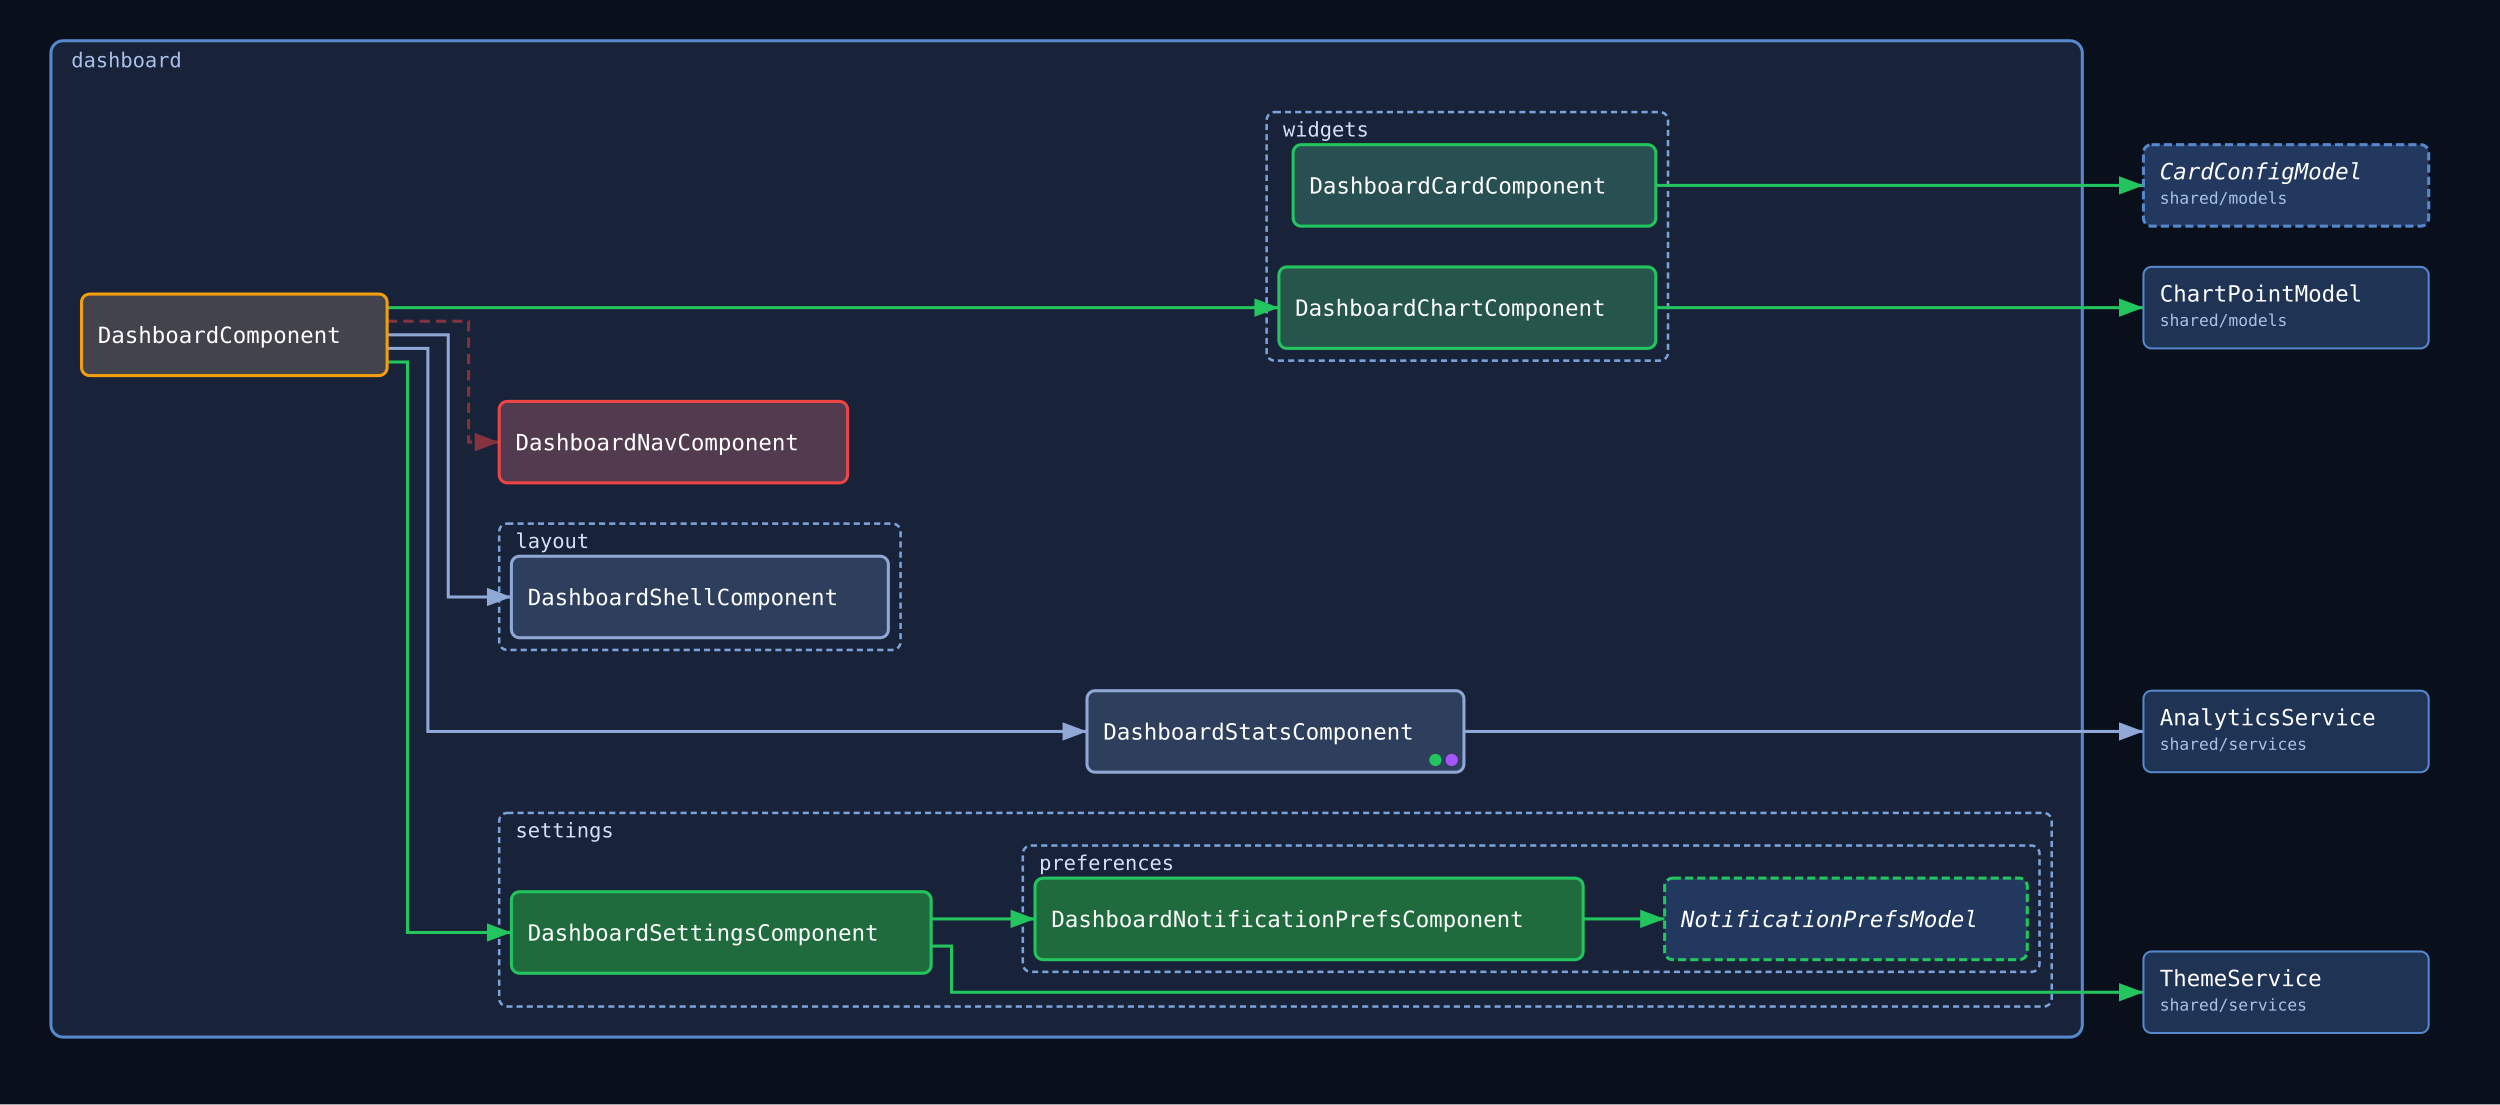
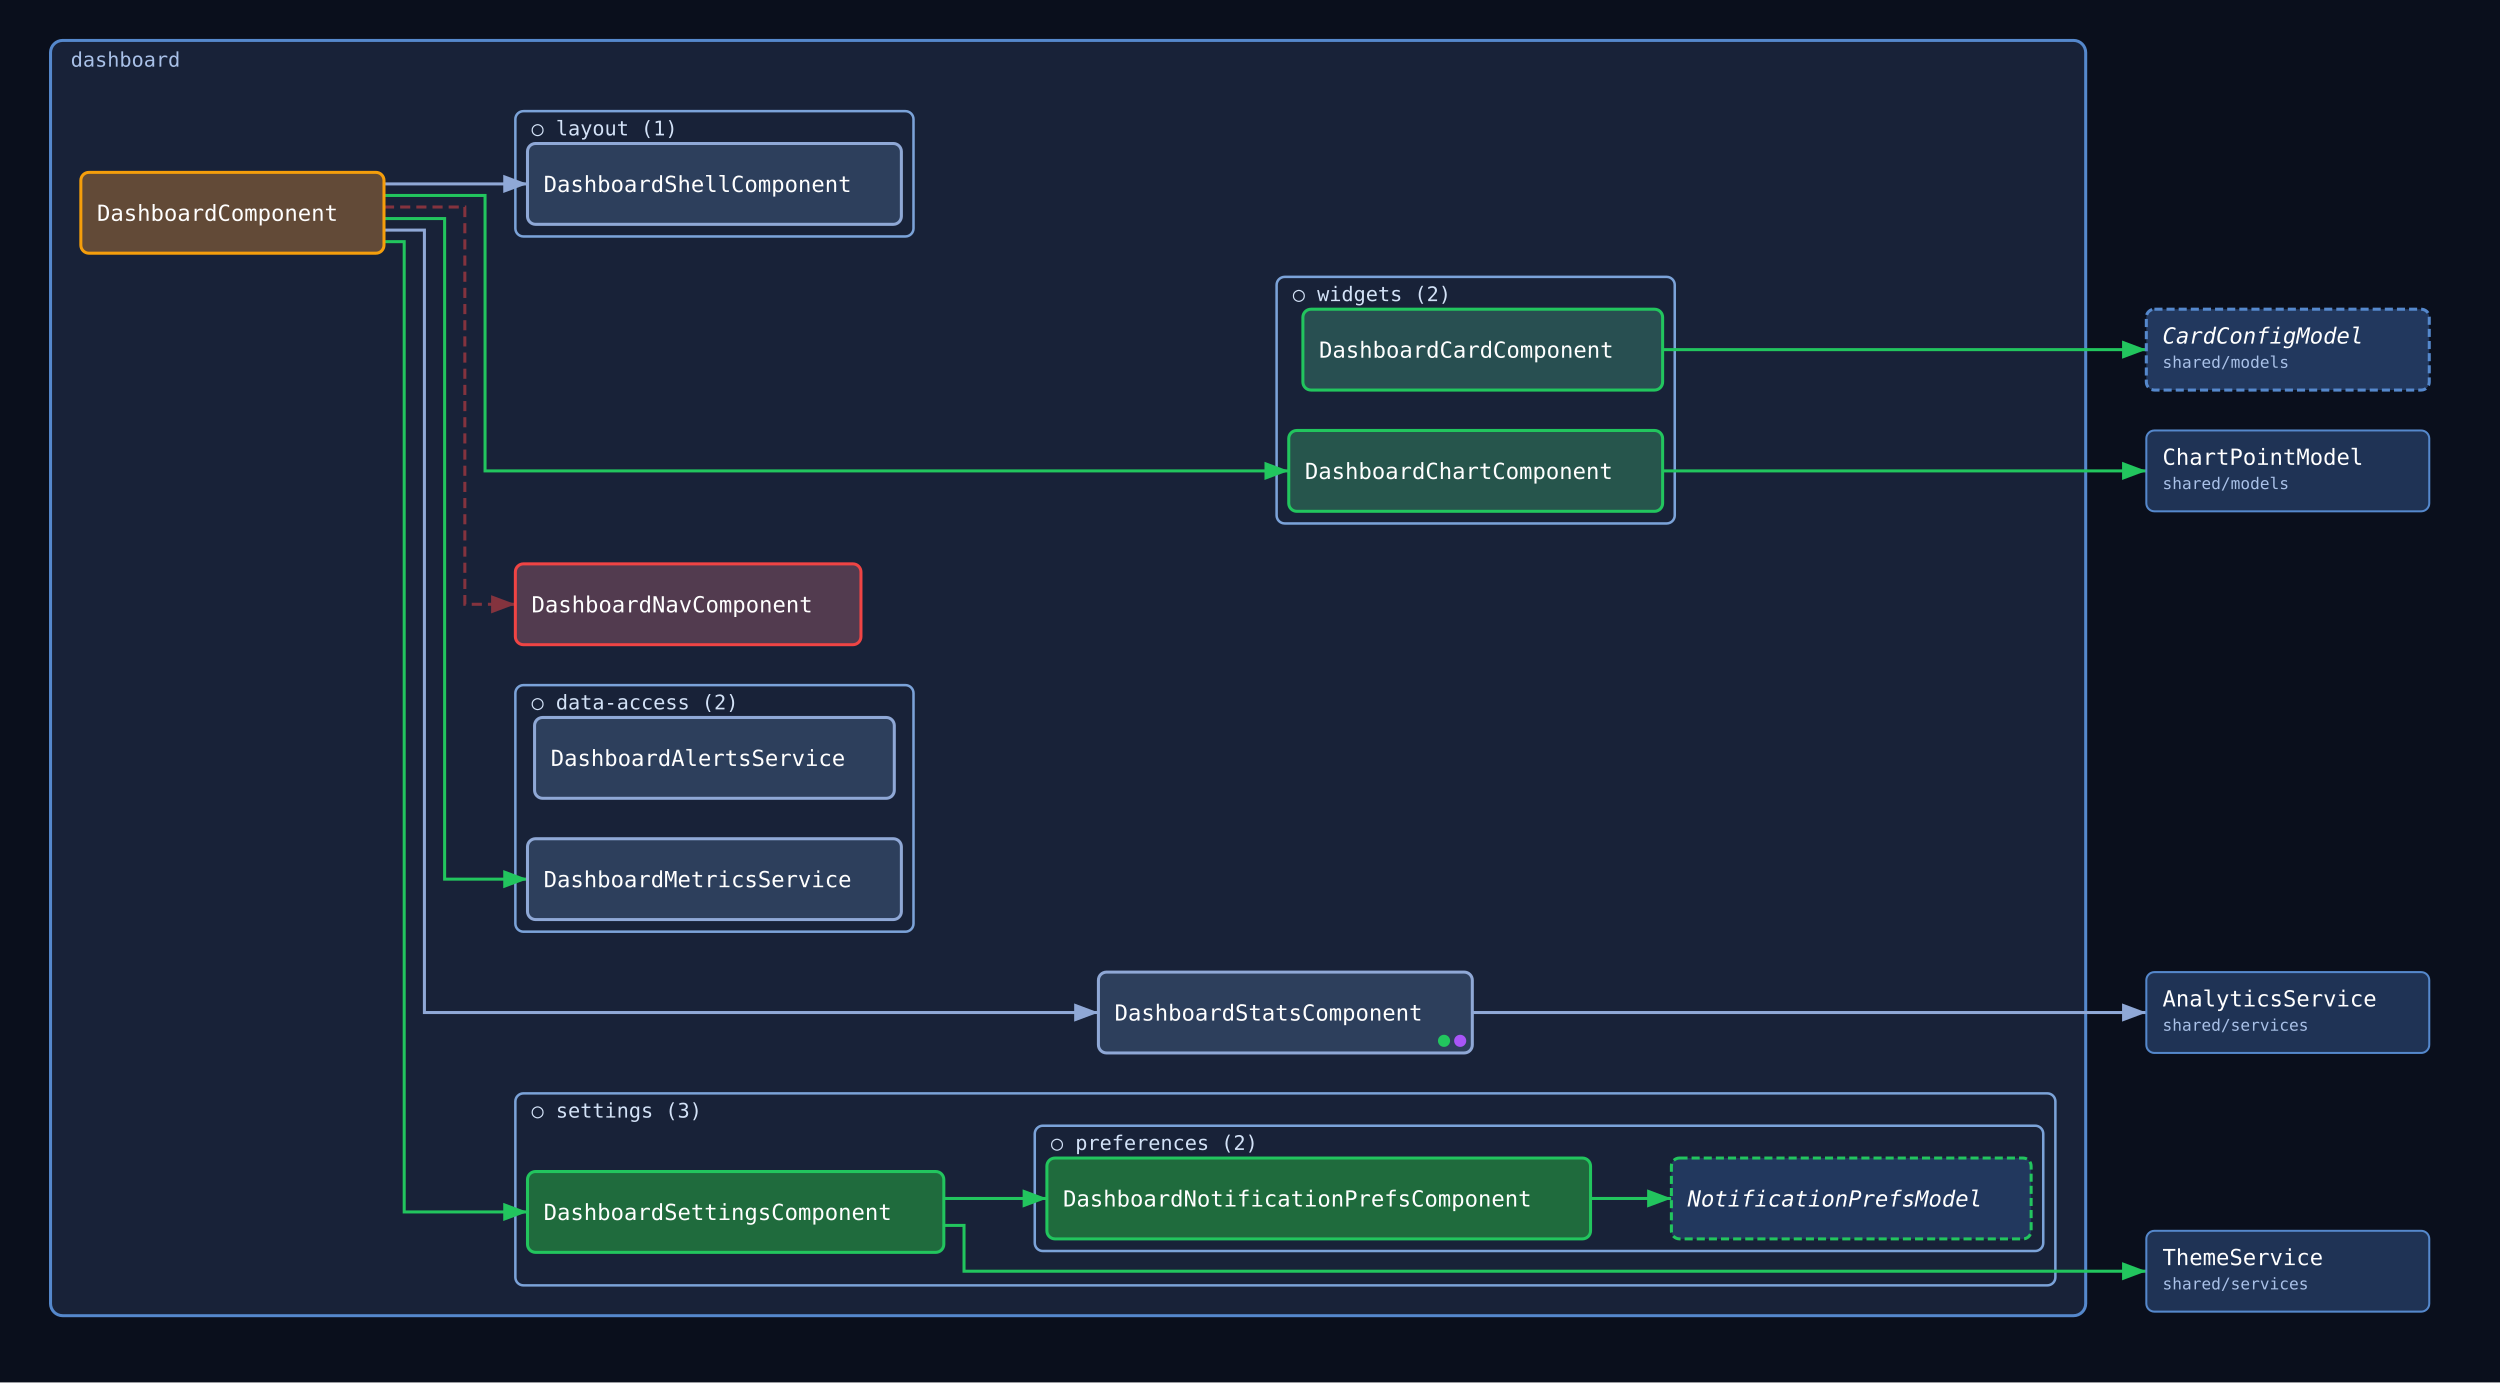
- <svg xmlns="http://www.w3.org/2000/svg" width="1227" height="542" viewBox="0 0 1227 542">
+ <svg xmlns="http://www.w3.org/2000/svg" width="1237" height="684" viewBox="0 0 1237 684">
  <defs>
    <marker id="arrow-added" markerWidth="8" markerHeight="6" refX="8" refY="3" orient="auto">
      <polygon points="0 0, 8 3, 0 6" fill="#22c55e" />
    </marker>
    <marker id="arrow-modified" markerWidth="8" markerHeight="6" refX="8" refY="3" orient="auto">
      <polygon points="0 0, 8 3, 0 6" fill="#f59e0b" />
    </marker>
    <marker id="arrow-removed" markerWidth="8" markerHeight="6" refX="8" refY="3" orient="auto">
      <polygon points="0 0, 8 3, 0 6" fill="#ef4444" />
    </marker>
    <marker id="arrow-unchanged" markerWidth="8" markerHeight="6" refX="8" refY="3" orient="auto">
      <polygon points="0 0, 8 3, 0 6" fill="#8fa8d6" />
    </marker>
  </defs>
-   <rect width="1227" height="542" fill="#0a0f1c" />
-   <rect x="25" y="20" width="997" height="489" rx="6" fill="#182238" stroke="#5588cc" stroke-width="1.5" />
+   <rect width="1237" height="684" fill="#0a0f1c" />
+   <rect x="25" y="20" width="1007" height="631" rx="6" fill="#182238" stroke="#5588cc" stroke-width="1.5" />
  <text x="35" y="33" font-family="Fira Code, monospace" font-size="10" fill="#a9c1e8">dashboard</text>
-   <rect x="245" y="257" width="197" height="62" rx="4" fill="none" stroke="#7ba3d9" stroke-width="1.25" stroke-dasharray="3,2" />
-   <text x="253" y="269" font-family="Fira Code, monospace" font-size="10" fill="#d3e2f7">layout</text>
-   <rect x="245" y="399" width="762" height="95" rx="4" fill="none" stroke="#7ba3d9" stroke-width="1.25" stroke-dasharray="3,2" />
-   <text x="253" y="411" font-family="Fira Code, monospace" font-size="10" fill="#d3e2f7">settings</text>
-   <rect x="502" y="415" width="499" height="62" rx="4" fill="none" stroke="#7ba3d9" stroke-width="1.25" stroke-dasharray="3,2" />
-   <text x="510" y="427" font-family="Fira Code, monospace" font-size="10" fill="#d3e2f7">preferences</text>
-   <rect x="621.667" y="55" width="197" height="122" rx="4" fill="none" stroke="#7ba3d9" stroke-width="1.25" stroke-dasharray="3,2" />
-   <text x="629.667" y="67" font-family="Fira Code, monospace" font-size="10" fill="#d3e2f7">widgets</text>
-   <path d="M 777 451 L 817 451" fill="none" stroke="#22c55e" stroke-width="1.5" opacity="1" marker-end="url(#arrow-added)" />
-   <path d="M 457 451 L 508 451" fill="none" stroke="#22c55e" stroke-width="1.5" opacity="1" marker-end="url(#arrow-added)" />
-   <path d="M 190 171 L 210 171 L 210 359 L 533.5 359" fill="none" stroke="#8fa8d6" stroke-width="1.5" opacity="1" marker-end="url(#arrow-unchanged)" />
-   <path d="M 190 164.333 L 220 164.333 L 220 293 L 251 293" fill="none" stroke="#8fa8d6" stroke-width="1.5" opacity="1" marker-end="url(#arrow-unchanged)" />
-   <path d="M 190 177.667 L 200 177.667 L 200 457.667 L 251 457.667" fill="none" stroke="#22c55e" stroke-width="1.5" opacity="1" marker-end="url(#arrow-added)" />
-   <path d="M 190 151 L 627.667 151" fill="none" stroke="#22c55e" stroke-width="1.5" opacity="1" marker-end="url(#arrow-added)" />
-   <path d="M 718.5 359 L 1052 359" fill="none" stroke="#8fa8d6" stroke-width="1.5" opacity="1" marker-end="url(#arrow-unchanged)" />
-   <path d="M 457 464.333 L 467 464.333 L 467 487 L 1052 487" fill="none" stroke="#22c55e" stroke-width="1.5" opacity="1" marker-end="url(#arrow-added)" />
-   <path d="M 812.667 91 L 1052 91" fill="none" stroke="#22c55e" stroke-width="1.5" opacity="1" marker-end="url(#arrow-added)" />
-   <path d="M 812.667 151 L 1052 151" fill="none" stroke="#22c55e" stroke-width="1.5" opacity="1" marker-end="url(#arrow-added)" />
-   <path d="M 190 157.667 L 230 157.667 L 230 217 L 245 217" fill="none" stroke="#ef4444" stroke-width="1.5" opacity="0.5" stroke-dasharray="5,3" marker-end="url(#arrow-removed)" />
-   <rect x="533.5" y="339" width="185" height="40" rx="4" fill="#2d3f5c" stroke="#8fa8d6" stroke-width="1.5" />
-   <text x="541.5" y="363" font-family="Fira Code, monospace" font-size="11" fill="#ffffff">DashboardStatsComponent</text>
-   <circle cx="712.5" cy="373" r="3" fill="#a855f7" />
-   <circle cx="704.5" cy="373" r="3" fill="#22c55e" />
-   <rect x="40" y="144.333" width="150" height="40" rx="4" fill="#42434d" stroke="#f59e0b" stroke-width="1.5" />
-   <text x="48" y="168.333" font-family="Fira Code, monospace" font-size="11" fill="#ffffff">DashboardComponent</text>
-   <rect x="245" y="197" width="171" height="40" rx="4" fill="#523b4f" stroke="#ef4444" stroke-width="1.5" />
-   <text x="253" y="221" font-family="Fira Code, monospace" font-size="11" fill="#ffffff">DashboardNavComponent</text>
-   <rect x="1052" y="339" width="140" height="40" rx="4" fill="#1f3355" stroke="#5588cc" stroke-width="1" />
-   <text x="1060" y="356" font-family="Fira Code, monospace" font-size="11" fill="#ffffff">AnalyticsService</text>
-   <text x="1060" y="368" font-family="Fira Code, monospace" font-size="8" fill="#a9c1e8">shared/services</text>
-   <rect x="1052" y="467" width="140" height="40" rx="4" fill="#1f3355" stroke="#5588cc" stroke-width="1" />
-   <text x="1060" y="484" font-family="Fira Code, monospace" font-size="11" fill="#ffffff">ThemeService</text>
-   <text x="1060" y="496" font-family="Fira Code, monospace" font-size="8" fill="#a9c1e8">shared/services</text>
-   <rect x="1052" y="71" width="140" height="40" rx="4" fill="#22385e" stroke="#5588cc" stroke-width="1.5" stroke-dasharray="4,2" />
-   <text x="1060" y="88" font-family="Fira Code, monospace" font-size="11" font-style="italic" fill="#ffffff">CardConfigModel</text>
-   <text x="1060" y="100" font-family="Fira Code, monospace" font-size="8" fill="#a9c1e8">shared/models</text>
-   <rect x="1052" y="131" width="140" height="40" rx="4" fill="#1f3355" stroke="#5588cc" stroke-width="1" />
-   <text x="1060" y="148" font-family="Fira Code, monospace" font-size="11" fill="#ffffff">ChartPointModel</text>
-   <text x="1060" y="160" font-family="Fira Code, monospace" font-size="8" fill="#a9c1e8">shared/models</text>
-   <rect x="251" y="273" width="185" height="40" rx="4" fill="#2d3f5c" stroke="#8fa8d6" stroke-width="1.5" />
-   <text x="259" y="297" font-family="Fira Code, monospace" font-size="11" fill="#ffffff">DashboardShellComponent</text>
-   <rect x="251" y="437.667" width="206" height="40" rx="4" fill="#1f6b3d" stroke="#22c55e" stroke-width="1.5" />
-   <text x="259" y="461.667" font-family="Fira Code, monospace" font-size="11" fill="#ffffff">DashboardSettingsComponent</text>
-   <rect x="508" y="431" width="269" height="40" rx="4" fill="#1f6b3d" stroke="#22c55e" stroke-width="1.5" />
-   <text x="516" y="455" font-family="Fira Code, monospace" font-size="11" fill="#ffffff">DashboardNotificationPrefsComponent</text>
-   <rect x="817" y="431" width="178" height="40" rx="4" fill="#22385e" stroke="#22c55e" stroke-width="1.5" stroke-dasharray="4,2" />
-   <text x="825" y="455" font-family="Fira Code, monospace" font-size="11" font-style="italic" fill="#ffffff">NotificationPrefsModel</text>
-   <rect x="634.667" y="71" width="178" height="40" rx="4" fill="#284f51" stroke="#22c55e" stroke-width="1.5" />
-   <text x="642.667" y="95" font-family="Fira Code, monospace" font-size="11" fill="#ffffff">DashboardCardComponent</text>
-   <rect x="627.667" y="131" width="185" height="40" rx="4" fill="#26554c" stroke="#22c55e" stroke-width="1.5" />
-   <text x="635.667" y="155" font-family="Fira Code, monospace" font-size="11" fill="#ffffff">DashboardChartComponent</text>
+   <rect x="255" y="339" width="197" height="122" rx="4" fill="none" stroke="#7ba3d9" stroke-width="1.25" />
+   <text x="263" y="351" font-family="Fira Code, monospace" font-size="10" fill="#d3e2f7">○ data-access (2)</text>
+   <rect x="255" y="55" width="197" height="62" rx="4" fill="none" stroke="#7ba3d9" stroke-width="1.25" />
+   <text x="263" y="67" font-family="Fira Code, monospace" font-size="10" fill="#d3e2f7">○ layout (1)</text>
+   <rect x="255" y="541" width="762" height="95" rx="4" fill="none" stroke="#7ba3d9" stroke-width="1.25" />
+   <text x="263" y="553" font-family="Fira Code, monospace" font-size="10" fill="#d3e2f7">○ settings (3)</text>
+   <rect x="512" y="557" width="499" height="62" rx="4" fill="none" stroke="#7ba3d9" stroke-width="1.25" />
+   <text x="520" y="569" font-family="Fira Code, monospace" font-size="10" fill="#d3e2f7">○ preferences (2)</text>
+   <rect x="631.667" y="137" width="197" height="122" rx="4" fill="none" stroke="#7ba3d9" stroke-width="1.25" />
+   <text x="639.667" y="149" font-family="Fira Code, monospace" font-size="10" fill="#d3e2f7">○ widgets (2)</text>
+   <path d="M 787 593 L 827 593" fill="none" stroke="#22c55e" stroke-width="1.5" opacity="1" marker-end="url(#arrow-added)" />
+   <path d="M 467 593 L 518 593" fill="none" stroke="#22c55e" stroke-width="1.5" opacity="1" marker-end="url(#arrow-added)" />
+   <path d="M 190 113.857 L 210 113.857 L 210 501 L 543.5 501" fill="none" stroke="#8fa8d6" stroke-width="1.5" opacity="1" marker-end="url(#arrow-unchanged)" />
+   <path d="M 190 108.143 L 220 108.143 L 220 435 L 261 435" fill="none" stroke="#22c55e" stroke-width="1.5" opacity="1" marker-end="url(#arrow-added)" />
+   <path d="M 190 91 L 261 91" fill="none" stroke="#8fa8d6" stroke-width="1.5" opacity="1" marker-end="url(#arrow-unchanged)" />
+   <path d="M 190 119.571 L 200 119.571 L 200 599.667 L 261 599.667" fill="none" stroke="#22c55e" stroke-width="1.5" opacity="1" marker-end="url(#arrow-added)" />
+   <path d="M 190 96.714 L 240 96.714 L 240 233 L 637.667 233" fill="none" stroke="#22c55e" stroke-width="1.5" opacity="1" marker-end="url(#arrow-added)" />
+   <path d="M 728.5 501 L 1062 501" fill="none" stroke="#8fa8d6" stroke-width="1.5" opacity="1" marker-end="url(#arrow-unchanged)" />
+   <path d="M 467 606.333 L 477 606.333 L 477 629 L 1062 629" fill="none" stroke="#22c55e" stroke-width="1.5" opacity="1" marker-end="url(#arrow-added)" />
+   <path d="M 822.667 173 L 1062 173" fill="none" stroke="#22c55e" stroke-width="1.5" opacity="1" marker-end="url(#arrow-added)" />
+   <path d="M 822.667 233 L 1062 233" fill="none" stroke="#22c55e" stroke-width="1.5" opacity="1" marker-end="url(#arrow-added)" />
+   <path d="M 190 102.429 L 230 102.429 L 230 299 L 255 299" fill="none" stroke="#ef4444" stroke-width="1.5" opacity="0.5" stroke-dasharray="5,3" marker-end="url(#arrow-removed)" />
+   <rect x="543.5" y="481" width="185" height="40" rx="4" fill="#2d3f5c" stroke="#8fa8d6" stroke-width="1.5" />
+   <text x="551.5" y="505" font-family="Fira Code, monospace" font-size="11" fill="#ffffff">DashboardStatsComponent</text>
+   <circle cx="722.5" cy="515" r="3" fill="#a855f7" />
+   <circle cx="714.5" cy="515" r="3" fill="#22c55e" />
+   <rect x="40" y="85.286" width="150" height="40" rx="4" fill="#624a37" stroke="#f59e0b" stroke-width="1.5" />
+   <text x="48" y="109.286" font-family="Fira Code, monospace" font-size="11" fill="#ffffff">DashboardComponent</text>
+   <rect x="255" y="279" width="171" height="40" rx="4" fill="#523b4f" stroke="#ef4444" stroke-width="1.5" />
+   <text x="263" y="303" font-family="Fira Code, monospace" font-size="11" fill="#ffffff">DashboardNavComponent</text>
+   <rect x="1062" y="481" width="140" height="40" rx="4" fill="#1f3355" stroke="#5588cc" stroke-width="1" />
+   <text x="1070" y="498" font-family="Fira Code, monospace" font-size="11" fill="#ffffff">AnalyticsService</text>
+   <text x="1070" y="510" font-family="Fira Code, monospace" font-size="8" fill="#a9c1e8">shared/services</text>
+   <rect x="1062" y="609" width="140" height="40" rx="4" fill="#1f3355" stroke="#5588cc" stroke-width="1" />
+   <text x="1070" y="626" font-family="Fira Code, monospace" font-size="11" fill="#ffffff">ThemeService</text>
+   <text x="1070" y="638" font-family="Fira Code, monospace" font-size="8" fill="#a9c1e8">shared/services</text>
+   <rect x="1062" y="153" width="140" height="40" rx="4" fill="#22385e" stroke="#5588cc" stroke-width="1.5" stroke-dasharray="4,2" />
+   <text x="1070" y="170" font-family="Fira Code, monospace" font-size="11" font-style="italic" fill="#ffffff">CardConfigModel</text>
+   <text x="1070" y="182" font-family="Fira Code, monospace" font-size="8" fill="#a9c1e8">shared/models</text>
+   <rect x="1062" y="213" width="140" height="40" rx="4" fill="#1f3355" stroke="#5588cc" stroke-width="1" />
+   <text x="1070" y="230" font-family="Fira Code, monospace" font-size="11" fill="#ffffff">ChartPointModel</text>
+   <text x="1070" y="242" font-family="Fira Code, monospace" font-size="8" fill="#a9c1e8">shared/models</text>
+   <rect x="264.5" y="355" width="178" height="40" rx="4" fill="#2d3f5c" stroke="#8fa8d6" stroke-width="1.5" />
+   <text x="272.5" y="379" font-family="Fira Code, monospace" font-size="11" fill="#ffffff">DashboardAlertsService</text>
+   <rect x="261" y="415" width="185" height="40" rx="4" fill="#2d3f5c" stroke="#8fa8d6" stroke-width="1.5" />
+   <text x="269" y="439" font-family="Fira Code, monospace" font-size="11" fill="#ffffff">DashboardMetricsService</text>
+   <rect x="261" y="71" width="185" height="40" rx="4" fill="#2d3f5c" stroke="#8fa8d6" stroke-width="1.5" />
+   <text x="269" y="95" font-family="Fira Code, monospace" font-size="11" fill="#ffffff">DashboardShellComponent</text>
+   <rect x="261" y="579.667" width="206" height="40" rx="4" fill="#1f6b3d" stroke="#22c55e" stroke-width="1.5" />
+   <text x="269" y="603.667" font-family="Fira Code, monospace" font-size="11" fill="#ffffff">DashboardSettingsComponent</text>
+   <rect x="518" y="573" width="269" height="40" rx="4" fill="#1f6b3d" stroke="#22c55e" stroke-width="1.5" />
+   <text x="526" y="597" font-family="Fira Code, monospace" font-size="11" fill="#ffffff">DashboardNotificationPrefsComponent</text>
+   <rect x="827" y="573" width="178" height="40" rx="4" fill="#22385e" stroke="#22c55e" stroke-width="1.5" stroke-dasharray="4,2" />
+   <text x="835" y="597" font-family="Fira Code, monospace" font-size="11" font-style="italic" fill="#ffffff">NotificationPrefsModel</text>
+   <rect x="644.667" y="153" width="178" height="40" rx="4" fill="#284f51" stroke="#22c55e" stroke-width="1.5" />
+   <text x="652.667" y="177" font-family="Fira Code, monospace" font-size="11" fill="#ffffff">DashboardCardComponent</text>
+   <rect x="637.667" y="213" width="185" height="40" rx="4" fill="#26554c" stroke="#22c55e" stroke-width="1.5" />
+   <text x="645.667" y="237" font-family="Fira Code, monospace" font-size="11" fill="#ffffff">DashboardChartComponent</text>
</svg>
